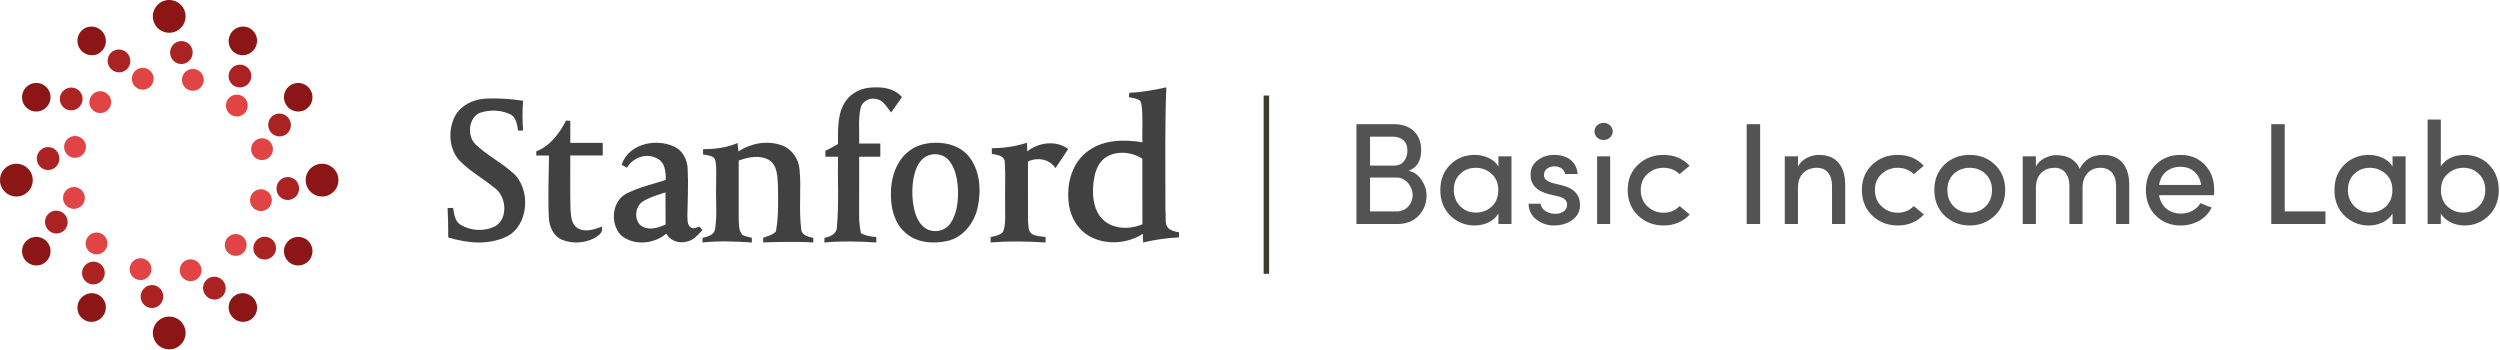
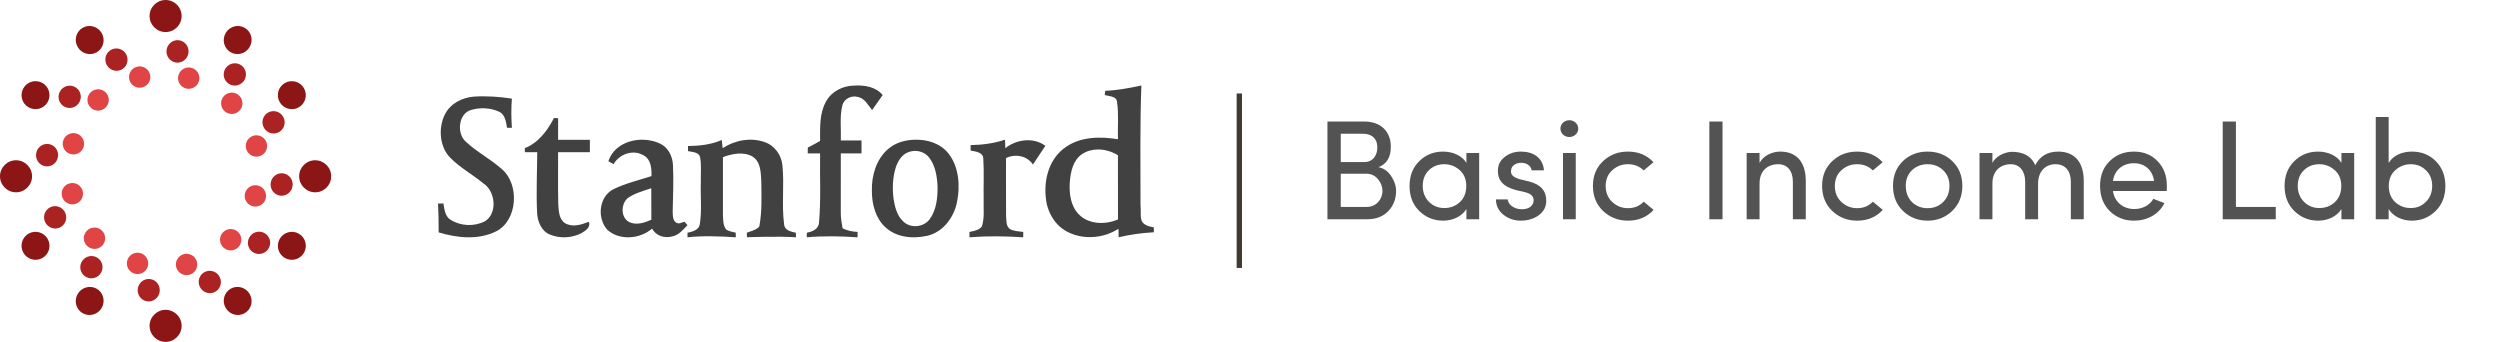
- <svg xmlns="http://www.w3.org/2000/svg" width="229px" height="32px" viewBox="0 0 229 32" version="1.1">
+ <svg xmlns="http://www.w3.org/2000/svg" width="234px" height="32px" viewBox="0 0 234 32" version="1.1">
  <g id="Page-1" stroke="none" stroke-width="1" fill="none" fill-rule="evenodd">
    <g id="Artboard" transform="translate(-148, -142)">
      <g id="Full-header-logo" transform="translate(148, 142)">
        <path d="M130.181,13.738 C130.181,14.72 129.796,15.357 129.026,15.649 C129.518,15.742 129.903,16.021 130.208,16.472 C130.513,16.924 130.672,17.388 130.672,17.879 C130.672,18.623 130.433,19.247 129.942,19.764 C129.451,20.269 128.801,20.521 127.991,20.521 L124.248,20.521 L124.248,11.375 L127.699,11.375 C129.226,11.375 130.181,12.291 130.181,13.738 Z M125.496,12.517 L125.496,15.171 L127.699,15.171 C128.482,15.171 128.92,14.574 128.92,13.778 C128.92,12.981 128.403,12.517 127.566,12.517 L125.496,12.517 Z M127.898,16.26 L125.496,16.26 L125.496,19.366 L127.938,19.366 C128.801,19.366 129.398,18.676 129.398,17.866 C129.398,17.468 129.252,17.096 128.973,16.764 C128.695,16.432 128.336,16.26 127.898,16.26 Z M138.451,20.521 L137.256,20.521 L137.256,19.565 C136.845,20.255 135.982,20.654 135.079,20.654 C134.203,20.654 133.46,20.348 132.849,19.751 C132.239,19.154 131.933,18.37 131.933,17.415 C131.933,16.446 132.239,15.676 132.849,15.078 C133.46,14.481 134.203,14.189 135.079,14.189 C135.982,14.189 136.871,14.574 137.256,15.251 L137.256,14.322 L138.451,14.322 L138.451,20.521 Z M137.243,17.401 C137.243,16.778 137.031,16.273 136.619,15.915 C136.208,15.556 135.73,15.371 135.186,15.371 C134.615,15.371 134.124,15.556 133.739,15.941 C133.354,16.313 133.168,16.804 133.168,17.401 C133.168,17.999 133.367,18.503 133.752,18.888 C134.137,19.273 134.615,19.472 135.186,19.472 C135.756,19.472 136.248,19.286 136.646,18.915 C137.044,18.543 137.243,18.039 137.243,17.401 Z M142.725,17.986 L141.876,17.786 C140.694,17.468 140.11,16.87 140.217,15.769 C140.256,15.317 140.495,14.946 140.907,14.64 C141.318,14.335 141.809,14.189 142.367,14.189 C143.522,14.189 144.411,14.76 144.517,15.941 L143.362,15.941 C143.296,15.503 142.885,15.238 142.393,15.238 C141.929,15.238 141.557,15.463 141.464,15.795 C141.411,15.994 141.411,16.154 141.478,16.286 C141.57,16.486 141.823,16.645 142.208,16.764 L143.124,16.99 C144.199,17.255 144.73,17.853 144.73,18.795 C144.73,19.353 144.491,19.804 144.026,20.149 C143.562,20.481 143.004,20.654 142.327,20.654 C141.73,20.654 141.199,20.468 140.734,20.109 C140.27,19.751 140.031,19.26 140.017,18.662 L141.119,18.662 C141.172,18.994 141.345,19.22 141.624,19.366 C141.902,19.539 142.221,19.605 142.606,19.578 C143.177,19.539 143.535,19.207 143.548,18.769 C143.562,18.344 143.243,18.105 142.725,17.986 Z M147.491,20.521 L146.296,20.521 L146.296,14.322 L147.491,14.322 L147.491,20.521 Z M146.296,12.596 C145.977,12.291 145.977,11.787 146.296,11.481 C146.628,11.176 147.159,11.176 147.477,11.481 C147.809,11.787 147.809,12.291 147.477,12.596 C147.159,12.902 146.628,12.902 146.296,12.596 Z M152.376,14.189 C153.358,14.189 154.154,14.521 154.765,15.185 L153.849,15.955 C153.464,15.57 152.973,15.371 152.376,15.371 C151.805,15.371 151.314,15.556 150.902,15.941 C150.491,16.313 150.292,16.804 150.292,17.401 C150.292,18.012 150.491,18.516 150.902,18.901 C151.314,19.286 151.805,19.485 152.376,19.485 C152.973,19.485 153.464,19.286 153.849,18.875 L154.778,19.645 C154.154,20.322 153.358,20.654 152.376,20.654 C151.46,20.654 150.69,20.348 150.053,19.751 C149.415,19.14 149.097,18.357 149.097,17.401 C149.097,16.446 149.415,15.676 150.053,15.078 C150.69,14.481 151.46,14.189 152.376,14.189 Z M159.995,20.521 L159.995,11.375 L161.229,11.375 L161.229,20.521 L159.995,20.521 Z M164.694,17.176 L164.694,20.521 L163.486,20.521 L163.486,14.322 L164.694,14.322 L164.694,15.251 C165.052,14.561 165.875,14.189 166.632,14.189 C168.172,14.189 169.021,15.185 169.021,16.937 L169.021,20.521 L167.813,20.521 L167.813,17.017 C167.813,15.994 167.296,15.371 166.446,15.371 C165.477,15.371 164.694,15.955 164.694,17.176 Z M173.827,14.189 C174.809,14.189 175.605,14.521 176.216,15.185 L175.3,15.955 C174.915,15.57 174.424,15.371 173.827,15.371 C173.256,15.371 172.765,15.556 172.353,15.941 C171.942,16.313 171.742,16.804 171.742,17.401 C171.742,18.012 171.942,18.516 172.353,18.901 C172.765,19.286 173.256,19.485 173.827,19.485 C174.424,19.485 174.915,19.286 175.3,18.875 L176.229,19.645 C175.605,20.322 174.809,20.654 173.827,20.654 C172.911,20.654 172.141,20.348 171.504,19.751 C170.866,19.14 170.548,18.357 170.548,17.401 C170.548,16.446 170.866,15.676 171.504,15.078 C172.141,14.481 172.911,14.189 173.827,14.189 Z M177.185,17.401 C177.185,16.446 177.49,15.676 178.114,15.078 C178.738,14.481 179.508,14.189 180.424,14.189 C181.34,14.189 182.11,14.481 182.733,15.078 C183.357,15.676 183.676,16.446 183.676,17.401 C183.676,18.357 183.357,19.14 182.72,19.751 C182.096,20.348 181.326,20.654 180.424,20.654 C179.521,20.654 178.751,20.348 178.127,19.751 C177.503,19.154 177.185,18.37 177.185,17.401 Z M182.468,17.401 C182.468,16.791 182.269,16.3 181.871,15.928 C181.486,15.556 180.995,15.371 180.424,15.371 C179.853,15.371 179.362,15.556 178.964,15.928 C178.579,16.3 178.38,16.791 178.38,17.401 C178.38,18.025 178.579,18.53 178.964,18.915 C179.362,19.3 179.853,19.485 180.424,19.485 C180.995,19.485 181.486,19.3 181.871,18.915 C182.269,18.53 182.468,18.025 182.468,17.401 Z M192.41,15.371 C191.401,15.357 190.764,16.114 190.764,17.176 L190.764,20.521 L189.556,20.521 L189.556,17.003 C189.556,15.994 189.025,15.371 188.216,15.371 C187.26,15.371 186.49,15.968 186.49,17.176 L186.49,20.521 L185.282,20.521 L185.282,14.322 L186.49,14.322 L186.49,15.251 C186.795,14.627 187.578,14.269 188.202,14.216 C188.441,14.202 188.667,14.216 188.879,14.255 C189.663,14.375 190.207,14.786 190.499,15.463 C190.937,14.614 191.654,14.189 192.649,14.189 C194.189,14.189 195.039,15.185 195.039,16.937 L195.039,20.521 L193.831,20.521 L193.831,17.017 C193.831,15.994 193.3,15.371 192.41,15.371 Z M197.773,16.937 L201.622,16.937 C201.476,15.915 200.746,15.278 199.738,15.278 C198.689,15.278 197.919,15.915 197.773,16.937 Z M202.817,17.401 C202.817,17.627 202.817,17.786 202.804,17.879 L197.773,17.879 C197.919,18.901 198.715,19.565 199.777,19.565 C200.534,19.565 201.224,19.207 201.556,18.609 C201.676,18.649 201.848,18.729 202.087,18.822 L202.592,19.008 C202.074,20.07 200.972,20.654 199.738,20.654 C198.835,20.654 198.078,20.348 197.468,19.751 C196.87,19.154 196.565,18.37 196.565,17.401 C196.565,16.432 196.87,15.663 197.468,15.078 C198.078,14.481 198.835,14.189 199.738,14.189 C200.627,14.189 201.37,14.481 201.941,15.078 C202.525,15.663 202.817,16.432 202.817,17.401 Z M208.047,20.521 L208.047,11.375 L209.282,11.375 L209.282,19.366 L213.012,19.366 L213.012,20.521 L208.047,20.521 Z M220.352,20.521 L219.158,20.521 L219.158,19.565 C218.746,20.255 217.883,20.654 216.981,20.654 C216.105,20.654 215.361,20.348 214.751,19.751 C214.14,19.154 213.835,18.37 213.835,17.415 C213.835,16.446 214.14,15.676 214.751,15.078 C215.361,14.481 216.105,14.189 216.981,14.189 C217.883,14.189 218.773,14.574 219.158,15.251 L219.158,14.322 L220.352,14.322 L220.352,20.521 Z M219.144,17.401 C219.144,16.778 218.932,16.273 218.52,15.915 C218.109,15.556 217.631,15.371 217.087,15.371 C216.516,15.371 216.025,15.556 215.64,15.941 C215.255,16.313 215.069,16.804 215.069,17.401 C215.069,17.999 215.268,18.503 215.653,18.888 C216.038,19.273 216.516,19.472 217.087,19.472 C217.658,19.472 218.149,19.286 218.547,18.915 C218.945,18.543 219.144,18.039 219.144,17.401 Z M223.578,19.565 L223.578,20.521 L222.37,20.521 L222.37,10.95 L223.578,10.95 L223.578,15.251 C223.989,14.561 224.812,14.189 225.755,14.189 C226.644,14.189 227.388,14.481 227.985,15.078 C228.582,15.676 228.887,16.446 228.887,17.415 C228.887,18.37 228.582,19.154 227.972,19.751 C227.361,20.348 226.618,20.654 225.742,20.654 C224.852,20.654 223.989,20.255 223.578,19.565 Z M223.591,17.401 C223.591,18.039 223.79,18.543 224.188,18.915 C224.587,19.286 225.078,19.472 225.649,19.472 C226.219,19.472 226.684,19.273 227.069,18.888 C227.454,18.503 227.653,17.999 227.653,17.401 C227.653,16.804 227.454,16.313 227.069,15.941 C226.684,15.556 226.219,15.371 225.649,15.371 C225.104,15.371 224.627,15.556 224.215,15.915 C223.804,16.273 223.591,16.778 223.591,17.401 Z" id="BasicIncomeLab" fill="#535353" fill-rule="nonzero" />
        <path d="M116,9 L116,24.83" id="Line-3" stroke="#3F3C2F" stroke-width="0.5" stroke-linecap="square" />
        <g id="Stanford_wordmark_(2012)" transform="translate(41, 8)" fill="#414141" fill-rule="nonzero">
          <path d="M36.319,1.493 C36.849,0.53 37.916,0.022 38.95,0.012 C39.893,-0.051 40.96,0.113 41.621,0.896 C41.285,1.361 40.964,1.835 40.628,2.3 C40.253,1.849 39.945,1.214 39.339,1.086 C38.743,0.892 37.993,1.217 37.838,1.888 C37.587,2.951 37.739,4.063 37.702,5.148 L39.638,5.148 L39.638,6.359 L37.7,6.359 C37.7,8.184 37.7,10.008 37.698,11.833 C37.691,12.351 37.77,12.862 37.862,13.369 C38.305,13.584 38.784,13.695 39.273,13.705 C39.271,13.83 39.269,14.084 39.267,14.212 C37.683,14.104 36.097,14.071 34.515,14.21 C34.515,14.104 34.519,13.891 34.519,13.784 C35.019,13.691 35.639,13.447 35.66,12.815 C35.854,10.671 35.723,8.511 35.761,6.359 C35.375,6.359 34.99,6.359 34.604,6.357 C34.606,6.175 34.609,5.991 34.611,5.809 C35.003,5.619 35.385,5.408 35.761,5.191 C35.761,3.947 35.691,2.603 36.319,1.493 L36.319,1.493 Z" id="Path" />
          <path d="M65.834,0 C64.72,0.245 63.592,0.452 62.449,0.5 C62.437,0.6 62.414,0.799 62.404,0.899 C62.83,1.022 63.524,0.989 63.554,1.557 C63.725,2.707 63.604,3.874 63.639,5.032 C61.999,4.763 60.167,4.781 58.772,5.756 C57.245,6.778 56.721,8.684 56.874,10.382 C56.96,11.699 57.65,13.051 58.901,13.693 C60.39,14.475 62.294,14.314 63.689,13.413 C63.699,13.679 63.705,13.946 63.707,14.212 C64.786,13.95 65.89,13.802 67,13.741 L67,13.28 C65.427,13.025 65.862,12.329 65.752,11.147 C65.754,7.432 65.693,3.715 65.834,0 L65.834,0 Z M61.754,5.991 C62.418,5.984 63.093,6.187 63.639,6.541 C63.641,8.54 63.635,10.539 63.643,12.539 C62.475,13.05 60.895,13.014 59.98,12.067 C59.196,11.266 59.063,10.093 59.133,9.046 C59.212,8.093 59.42,7.004 60.291,6.414 C60.728,6.128 61.237,5.996 61.754,5.991 L61.754,5.991 Z" id="Shape" />
          <path d="M3.333,1.044 C4.529,0.966 5.729,1.05 6.912,1.23 C6.841,2.138 6.848,3.052 6.914,3.959 C6.799,3.959 6.571,3.961 6.456,3.961 C6.366,3.394 6.271,2.705 5.711,2.453 C4.879,2.075 3.907,2.038 3.045,2.308 C1.918,2.668 1.733,4.456 2.571,5.237 C3.62,6.226 4.905,6.874 5.979,7.834 C7.661,9.278 7.442,12.639 5.446,13.65 C3.765,14.487 1.793,14.276 0.058,13.75 C0.069,12.851 0.038,11.951 0,11.053 C0.125,11.051 0.377,11.045 0.504,11.043 C0.593,11.609 0.675,12.303 1.207,12.594 C2.158,13.17 3.384,13.217 4.371,12.722 C5.603,11.988 5.377,9.868 4.224,9.153 C3.225,8.323 2.076,7.71 1.152,6.773 C0.129,5.748 0.002,3.952 0.661,2.67 C1.199,1.649 2.286,1.139 3.333,1.045 L3.333,1.044 Z" id="Path" />
          <path d="M10.852,3.045 C10.948,3.051 11.143,3.061 11.24,3.067 C11.238,3.74 11.238,4.412 11.238,5.085 L14.212,5.085 L14.212,6.243 L11.238,6.243 C11.249,7.865 11.214,9.488 11.255,11.111 C11.296,11.728 11.313,12.499 11.868,12.877 C12.569,13.309 13.407,13.039 14.108,12.755 C14.324,13.303 13.775,13.61 13.394,13.838 C12.5,14.288 11.409,14.336 10.486,13.961 C9.696,13.655 9.315,12.757 9.274,11.935 C9.179,10.04 9.274,8.141 9.288,6.244 L8.127,6.244 C8.125,6.116 8.123,5.991 8.121,5.865 C9.383,5.371 10.234,4.242 10.852,3.046 L10.852,3.045 Z" id="Path" />
          <path d="M19.15,5.076 C17.774,5.062 16.386,5.735 15.944,7.094 C16.064,7.162 16.309,7.295 16.431,7.363 C16.959,6.444 18.194,5.973 19.167,6.503 C19.931,6.845 19.996,7.763 19.98,8.483 C18.78,8.862 17.538,9.161 16.404,9.717 C15.045,10.423 14.87,12.425 15.843,13.509 C16.99,14.544 18.904,14.377 20.038,13.398 C20.383,14.07 21.2,14.328 21.912,14.131 C22.532,14.012 22.942,13.503 23.348,13.073 C23.278,12.994 23.135,12.834 23.064,12.754 C22.809,12.818 22.52,13.017 22.27,12.823 C21.946,12.603 21.986,12.162 21.963,11.822 C21.986,10.365 22.068,8.903 21.99,7.444 C21.952,6.689 21.608,5.917 20.929,5.52 C20.398,5.23 19.775,5.082 19.15,5.076 L19.15,5.076 Z M19.959,9.621 C19.967,10.603 19.959,11.585 19.967,12.568 C19.328,12.848 18.568,13.107 17.895,12.786 C17.07,12.354 17.105,11.061 17.786,10.519 C18.44,10.075 19.217,9.867 19.959,9.621 L19.959,9.621 Z" id="Shape" />
          <path d="M44.679,5.077 C43.76,5.088 42.812,5.334 42.094,5.977 C41.026,6.907 40.562,8.444 40.609,9.887 C40.604,11.123 40.961,12.441 41.866,13.262 C42.934,14.263 44.487,14.363 45.817,14.064 C47.22,13.733 48.274,12.411 48.572,10.93 C48.893,9.393 48.758,7.606 47.775,6.365 C47.019,5.413 45.808,5.053 44.679,5.077 L44.679,5.077 Z M44.691,6.126 C45.184,6.136 45.673,6.355 45.989,6.777 C46.563,7.533 46.716,8.549 46.758,9.498 C46.765,10.531 46.643,11.646 46.038,12.49 C45.444,13.316 44.163,13.408 43.478,12.664 C42.953,12.141 42.758,11.363 42.64,10.632 C42.516,9.661 42.547,8.65 42.831,7.714 C43.03,7.088 43.417,6.455 44.03,6.241 C44.241,6.159 44.467,6.121 44.691,6.126 L44.691,6.126 Z" id="Shape" />
          <path d="M23.397,5.67 C24.472,5.653 25.564,5.542 26.557,5.101 C26.591,5.355 26.618,5.609 26.639,5.866 C27.78,5.126 29.255,4.838 30.561,5.296 C31.497,5.607 32.151,6.515 32.234,7.477 C32.426,9.307 32.147,11.161 32.393,12.987 C32.42,13.561 33.044,13.691 33.496,13.785 C33.498,13.892 33.498,14.105 33.5,14.212 C31.972,14.092 28.912,14.206 28.912,14.206 L28.906,13.774 C28.906,13.774 30.01,13.466 30.08,13.151 C30.332,11.793 30.273,10.388 30.259,9.009 C30.209,8.185 30.23,7.154 29.436,6.653 C28.583,6.166 27.538,6.391 26.666,6.706 C26.672,8.492 26.666,10.28 26.666,12.066 C26.691,12.543 26.657,13.086 26.97,13.483 C27.234,13.665 27.565,13.697 27.867,13.781 C27.869,13.888 27.871,14.103 27.871,14.212 C26.364,14.115 24.853,14.052 23.348,14.21 C23.348,14.103 23.352,13.892 23.352,13.787 C23.81,13.682 24.415,13.539 24.501,12.989 C24.711,11.673 24.549,10.327 24.599,8.999 C24.58,8.242 24.665,7.475 24.53,6.727 C24.424,6.216 23.795,6.244 23.398,6.143 C23.398,6.025 23.397,5.788 23.397,5.67 L23.397,5.67 Z" id="Path" />
          <path d="M49.847,5.581 C50.94,5.565 52.032,5.419 53.07,5.076 L53.099,5.867 C54.149,5.035 55.731,4.824 56.848,5.648 L55.683,7.399 C55.139,6.573 54.035,6.373 53.163,6.794 C53.163,6.794 53.157,10.428 53.168,12.244 C53.213,12.649 53.149,13.175 53.535,13.44 C53.908,13.655 54.36,13.644 54.776,13.709 C54.776,13.834 54.774,14.087 54.774,14.212 C53.098,14.101 51.418,14.078 49.743,14.208 L49.742,13.709 C50.283,13.618 50.845,13.435 50.927,13.118 C51.159,12.336 51.046,11.509 51.069,10.705 C51.046,9.424 51.116,8.141 51.038,6.863 C51.032,6.241 50.316,6.185 49.852,6.095 C49.853,5.919 49.849,5.738 49.848,5.58 L49.847,5.581 Z" id="Path" />
        </g>
        <g id="logomark">
          <circle id="Oval" fill="#8C1515" cx="15.5" cy="1.5" r="1.5" />
          <circle id="Oval-Copy" fill="#8C1515" cx="15.5" cy="30.5" r="1.5" />
          <circle id="Oval" fill="#8C1515" transform="translate(29.5, 16.5) rotate(-270) translate(-29.5, -16.5) " cx="29.5" cy="16.5" r="1.5" />
          <circle id="Oval-Copy" fill="#8C1515" transform="translate(1.5, 16.5) rotate(-270) translate(-1.5, -16.5) " cx="1.5" cy="16.5" r="1.5" />
          <ellipse id="Oval" fill="#8C1515" transform="translate(22.24607, 3.746287) rotate(-330) translate(-22.24607, -3.746287) " cx="22.246" cy="3.746" rx="1.299" ry="1.32" />
          <ellipse id="Oval-Copy" fill="#8C1515" transform="translate(8.394458, 28.16953) rotate(-330) translate(-8.394458, -28.16953) " cx="8.394" cy="28.17" rx="1.299" ry="1.32" />
          <ellipse id="Oval" fill="#8C1515" transform="translate(27.31611, 23.00829) rotate(-240) translate(-27.31611, -23.00829) " cx="27.316" cy="23.008" rx="1.311" ry="1.308" />
          <ellipse id="Oval-Copy" fill="#8C1515" transform="translate(3.324416, 8.907526) rotate(-240) translate(-3.324416, -8.907526) " cx="3.324" cy="8.908" rx="1.311" ry="1.308" />
          <ellipse id="Oval" fill="#8C1515" transform="translate(27.31611, 8.907526) rotate(-300) translate(-27.31611, -8.907526) " cx="27.316" cy="8.908" rx="1.311" ry="1.308" />
          <ellipse id="Oval-Copy" fill="#8C1515" transform="translate(3.324416, 23.00829) rotate(-300) translate(-3.324416, -23.00829) " cx="3.324" cy="23.008" rx="1.311" ry="1.308" />
          <ellipse id="Oval" fill="#8C1515" transform="translate(22.24607, 28.16953) rotate(-210) translate(-22.24607, -28.16953) " cx="22.246" cy="28.17" rx="1.299" ry="1.32" />
          <ellipse id="Oval-Copy" fill="#8C1515" transform="translate(8.394458, 3.746287) rotate(-210) translate(-8.394458, -3.746287) " cx="8.394" cy="3.746" rx="1.299" ry="1.32" />
          <ellipse id="Oval" fill="#AB2222" transform="translate(16.61627, 4.811537) rotate(7) translate(-16.61627, -4.811537) " cx="16.616" cy="4.812" rx="1.034" ry="1.052" />
          <ellipse id="Oval-Copy" fill="#AB2222" transform="translate(13.92037, 27.16281) rotate(7) translate(-13.92037, -27.16281) " cx="13.92" cy="27.163" rx="1.034" ry="1.052" />
          <ellipse id="Oval" fill="#AB2222" transform="translate(26.36169, 17.26775) rotate(-263) translate(-26.36169, -17.26775) " cx="26.362" cy="17.268" rx="1.052" ry="1.034" />
          <ellipse id="Oval-Copy" fill="#AB2222" transform="translate(4.405342, 14.52336) rotate(-263) translate(-4.405342, -14.52336) " cx="4.405" cy="14.523" rx="1.052" ry="1.034" />
          <ellipse id="Oval" fill="#AB2222" transform="translate(21.98028, 6.96628) rotate(-323) translate(-21.98028, -6.96628) " cx="21.98" cy="6.966" rx="1.04" ry="1.046" />
          <ellipse id="Oval-Copy" fill="#AB2222" transform="translate(8.556348, 25.00807) rotate(-323) translate(-8.556348, -25.00807) " cx="8.556" cy="25.008" rx="1.04" ry="1.046" />
          <ellipse id="Oval" fill="#AB2222" transform="translate(24.24501, 22.72825) rotate(-233) translate(-24.24501, -22.72825) " cx="24.245" cy="22.728" rx="1.046" ry="1.04" />
          <ellipse id="Oval-Copy" fill="#AB2222" transform="translate(6.522012, 9.062856) rotate(-233) translate(-6.522012, -9.062856) " cx="6.522" cy="9.063" rx="1.046" ry="1.04" />
          <ellipse id="Oval" fill="#AB2222" transform="translate(25.60556, 11.44817) rotate(-293) translate(-25.60556, -11.44817) " cx="25.606" cy="11.448" rx="1.049" ry="1.037" />
          <ellipse id="Oval-Copy" fill="#AB2222" transform="translate(5.161464, 20.34294) rotate(-293) translate(-5.161464, -20.34294) " cx="5.161" cy="20.343" rx="1.049" ry="1.037" />
          <ellipse id="Oval" fill="#AB2222" transform="translate(19.63712, 26.39309) rotate(-203) translate(-19.63712, -26.39309) " cx="19.637" cy="26.393" rx="1.037" ry="1.049" />
          <ellipse id="Oval-Copy" fill="#AB2222" transform="translate(10.89951, 5.58126) rotate(-203) translate(-10.89951, -5.58126) " cx="10.9" cy="5.581" rx="1.037" ry="1.049" />
          <ellipse id="Oval" fill="#E14444" transform="translate(17.6643, 7.31376) rotate(16) translate(-17.6643, -7.31376) " cx="17.664" cy="7.314" rx="1" ry="1" />
          <ellipse id="Oval-Copy" fill="#E14444" transform="translate(12.87334, 24.65332) rotate(16) translate(-12.87334, -24.65332) " cx="12.873" cy="24.653" rx="1" ry="1" />
          <ellipse id="Oval" fill="#E14444" transform="translate(23.90367, 18.33464) rotate(-254) translate(-23.90367, -18.33464) " cx="23.904" cy="18.335" rx="1" ry="1" />
          <ellipse id="Oval-Copy" fill="#E14444" transform="translate(6.870499, 13.45749) rotate(-254) translate(-6.870499, -13.45749) " cx="6.87" cy="13.457" rx="1" ry="1" />
          <ellipse id="Oval" fill="#E14444" transform="translate(21.69367, 9.668089) rotate(-314) translate(-21.69367, -9.668089) " cx="21.694" cy="9.668" rx="1" ry="1" />
          <ellipse id="Oval-Copy" fill="#E14444" transform="translate(8.843968, 22.29899) rotate(-314) translate(-8.843968, -22.29899) " cx="8.844" cy="22.299" rx="1" ry="1" />
          <ellipse id="Oval" fill="#E14444" transform="translate(21.59095, 22.43648) rotate(-224) translate(-21.59095, -22.43648) " cx="21.591" cy="22.436" rx="1" ry="1" />
          <ellipse id="Oval-Copy" fill="#E14444" transform="translate(9.183228, 9.35565) rotate(-224) translate(-9.183228, -9.35565) " cx="9.183" cy="9.356" rx="1" ry="1" />
          <ellipse id="Oval" fill="#E14444" transform="translate(24.0026, 13.66277) rotate(-284) translate(-24.0026, -13.66277) " cx="24.003" cy="13.663" rx="1" ry="1" />
          <ellipse id="Oval-Copy" fill="#E14444" transform="translate(6.771575, 18.12936) rotate(-284) translate(-6.771575, -18.12936) " cx="6.772" cy="18.129" rx="1" ry="1" />
          <ellipse id="Oval" fill="#E14444" transform="translate(17.46265, 24.75402) rotate(-194) translate(-17.46265, -24.75402) " cx="17.463" cy="24.754" rx="1" ry="1" />
          <ellipse id="Oval-Copy" fill="#E14444" transform="translate(13.07498, 7.213057) rotate(-194) translate(-13.07498, -7.213057) " cx="13.075" cy="7.213" rx="1" ry="1" />
        </g>
      </g>
    </g>
  </g>
</svg>
